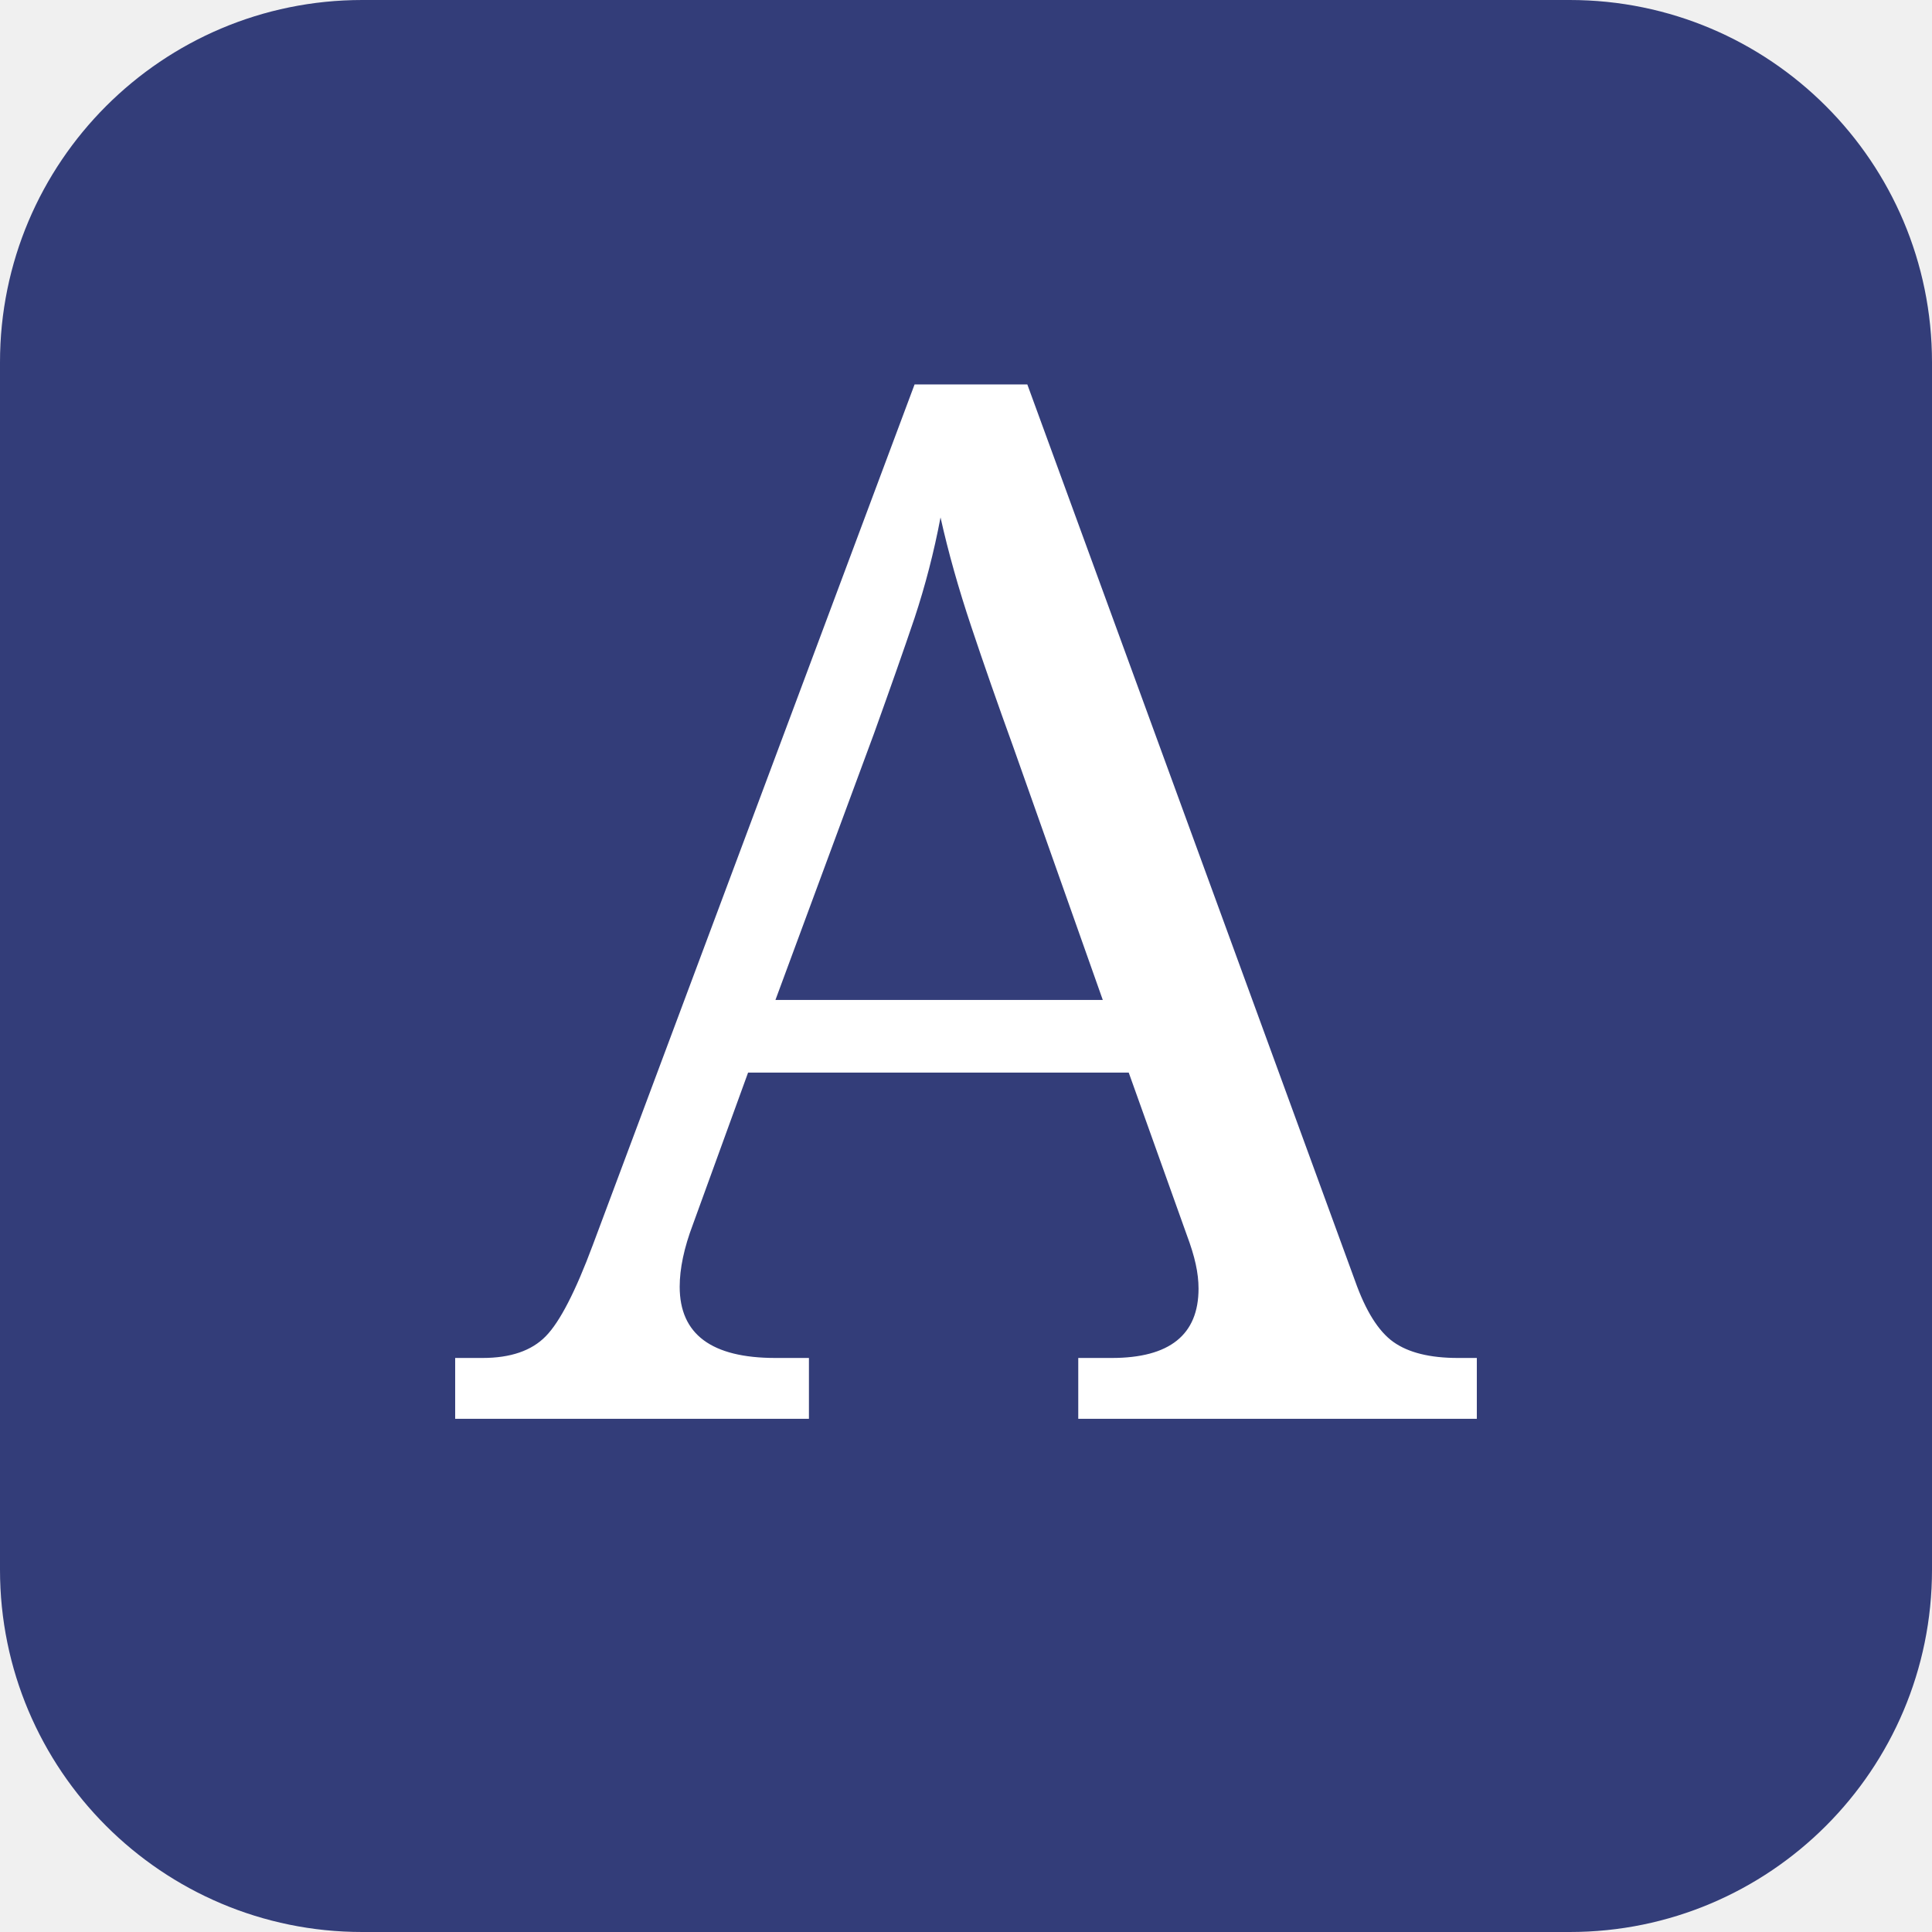
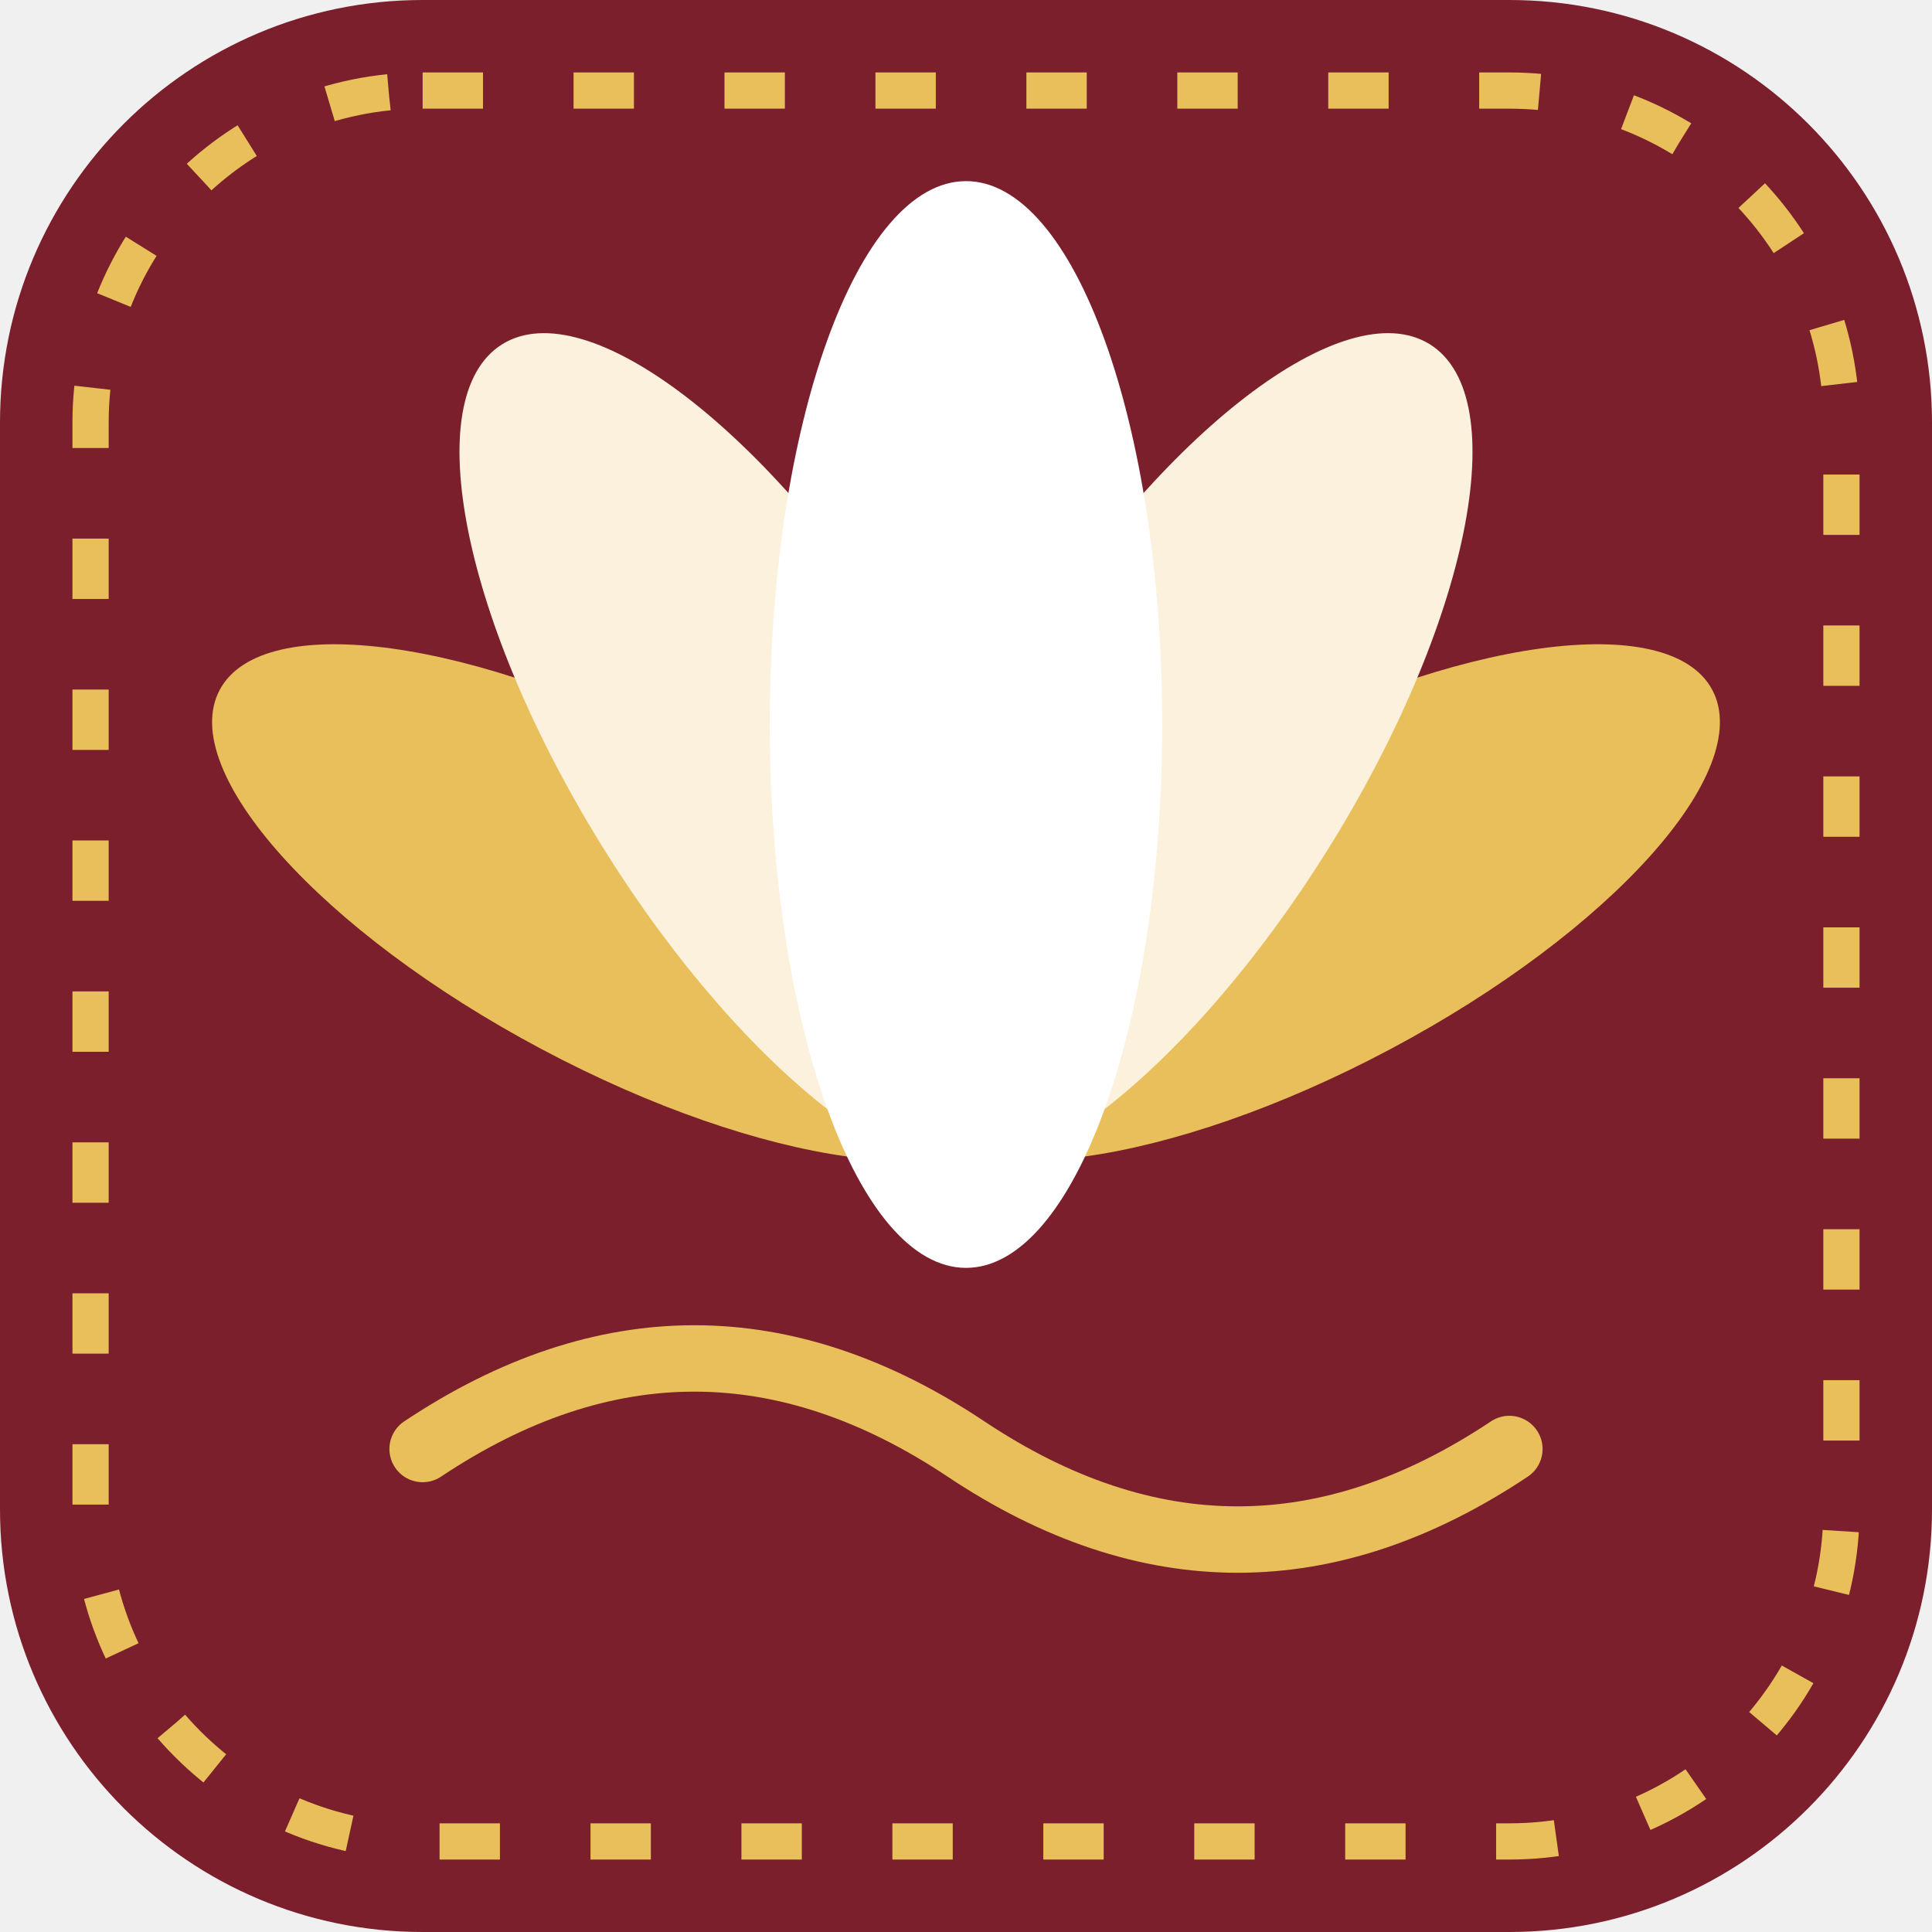
- <svg xmlns="http://www.w3.org/2000/svg" viewBox="0 0 64 64">
-   <rect width="64" height="64" rx="12" fill="#333D79" />
-   <text x="32" y="47" text-anchor="middle" font-family="Georgia,serif" font-size="48" fill="white">A</text>
+ <svg xmlns="http://www.w3.org/2000/svg" viewBox="0 0 64 64" role="img" aria-label="Mamoni Bosraloy">
+   <rect width="64" height="64" rx="14" fill="#7a1f2b" />
+   <rect x="3" y="3" width="58" height="58" rx="11" fill="none" stroke="#e8bf5a" stroke-width="1.2" stroke-dasharray="2 3" />
+   <g transform="translate(32 36)" fill="#fbf1dc">
+     <ellipse rx="5.5" ry="15" transform="rotate(-62) translate(0 -13)" fill="#e8bf5a" />
+     <ellipse rx="5.5" ry="15" transform="rotate(62) translate(0 -13)" fill="#e8bf5a" />
+     <ellipse rx="6" ry="16" transform="rotate(-32) translate(0 -13)" />
+     <ellipse rx="6" ry="16" transform="rotate(32) translate(0 -13)" />
+     <ellipse rx="6.5" ry="18" transform="translate(0 -12)" fill="#fff" />
+   </g>
+   <path d="M14 48c6-4 12-4 18 0s12 4 18 0" fill="none" stroke="#e8bf5a" stroke-width="2.2" stroke-linecap="round" />
</svg>
